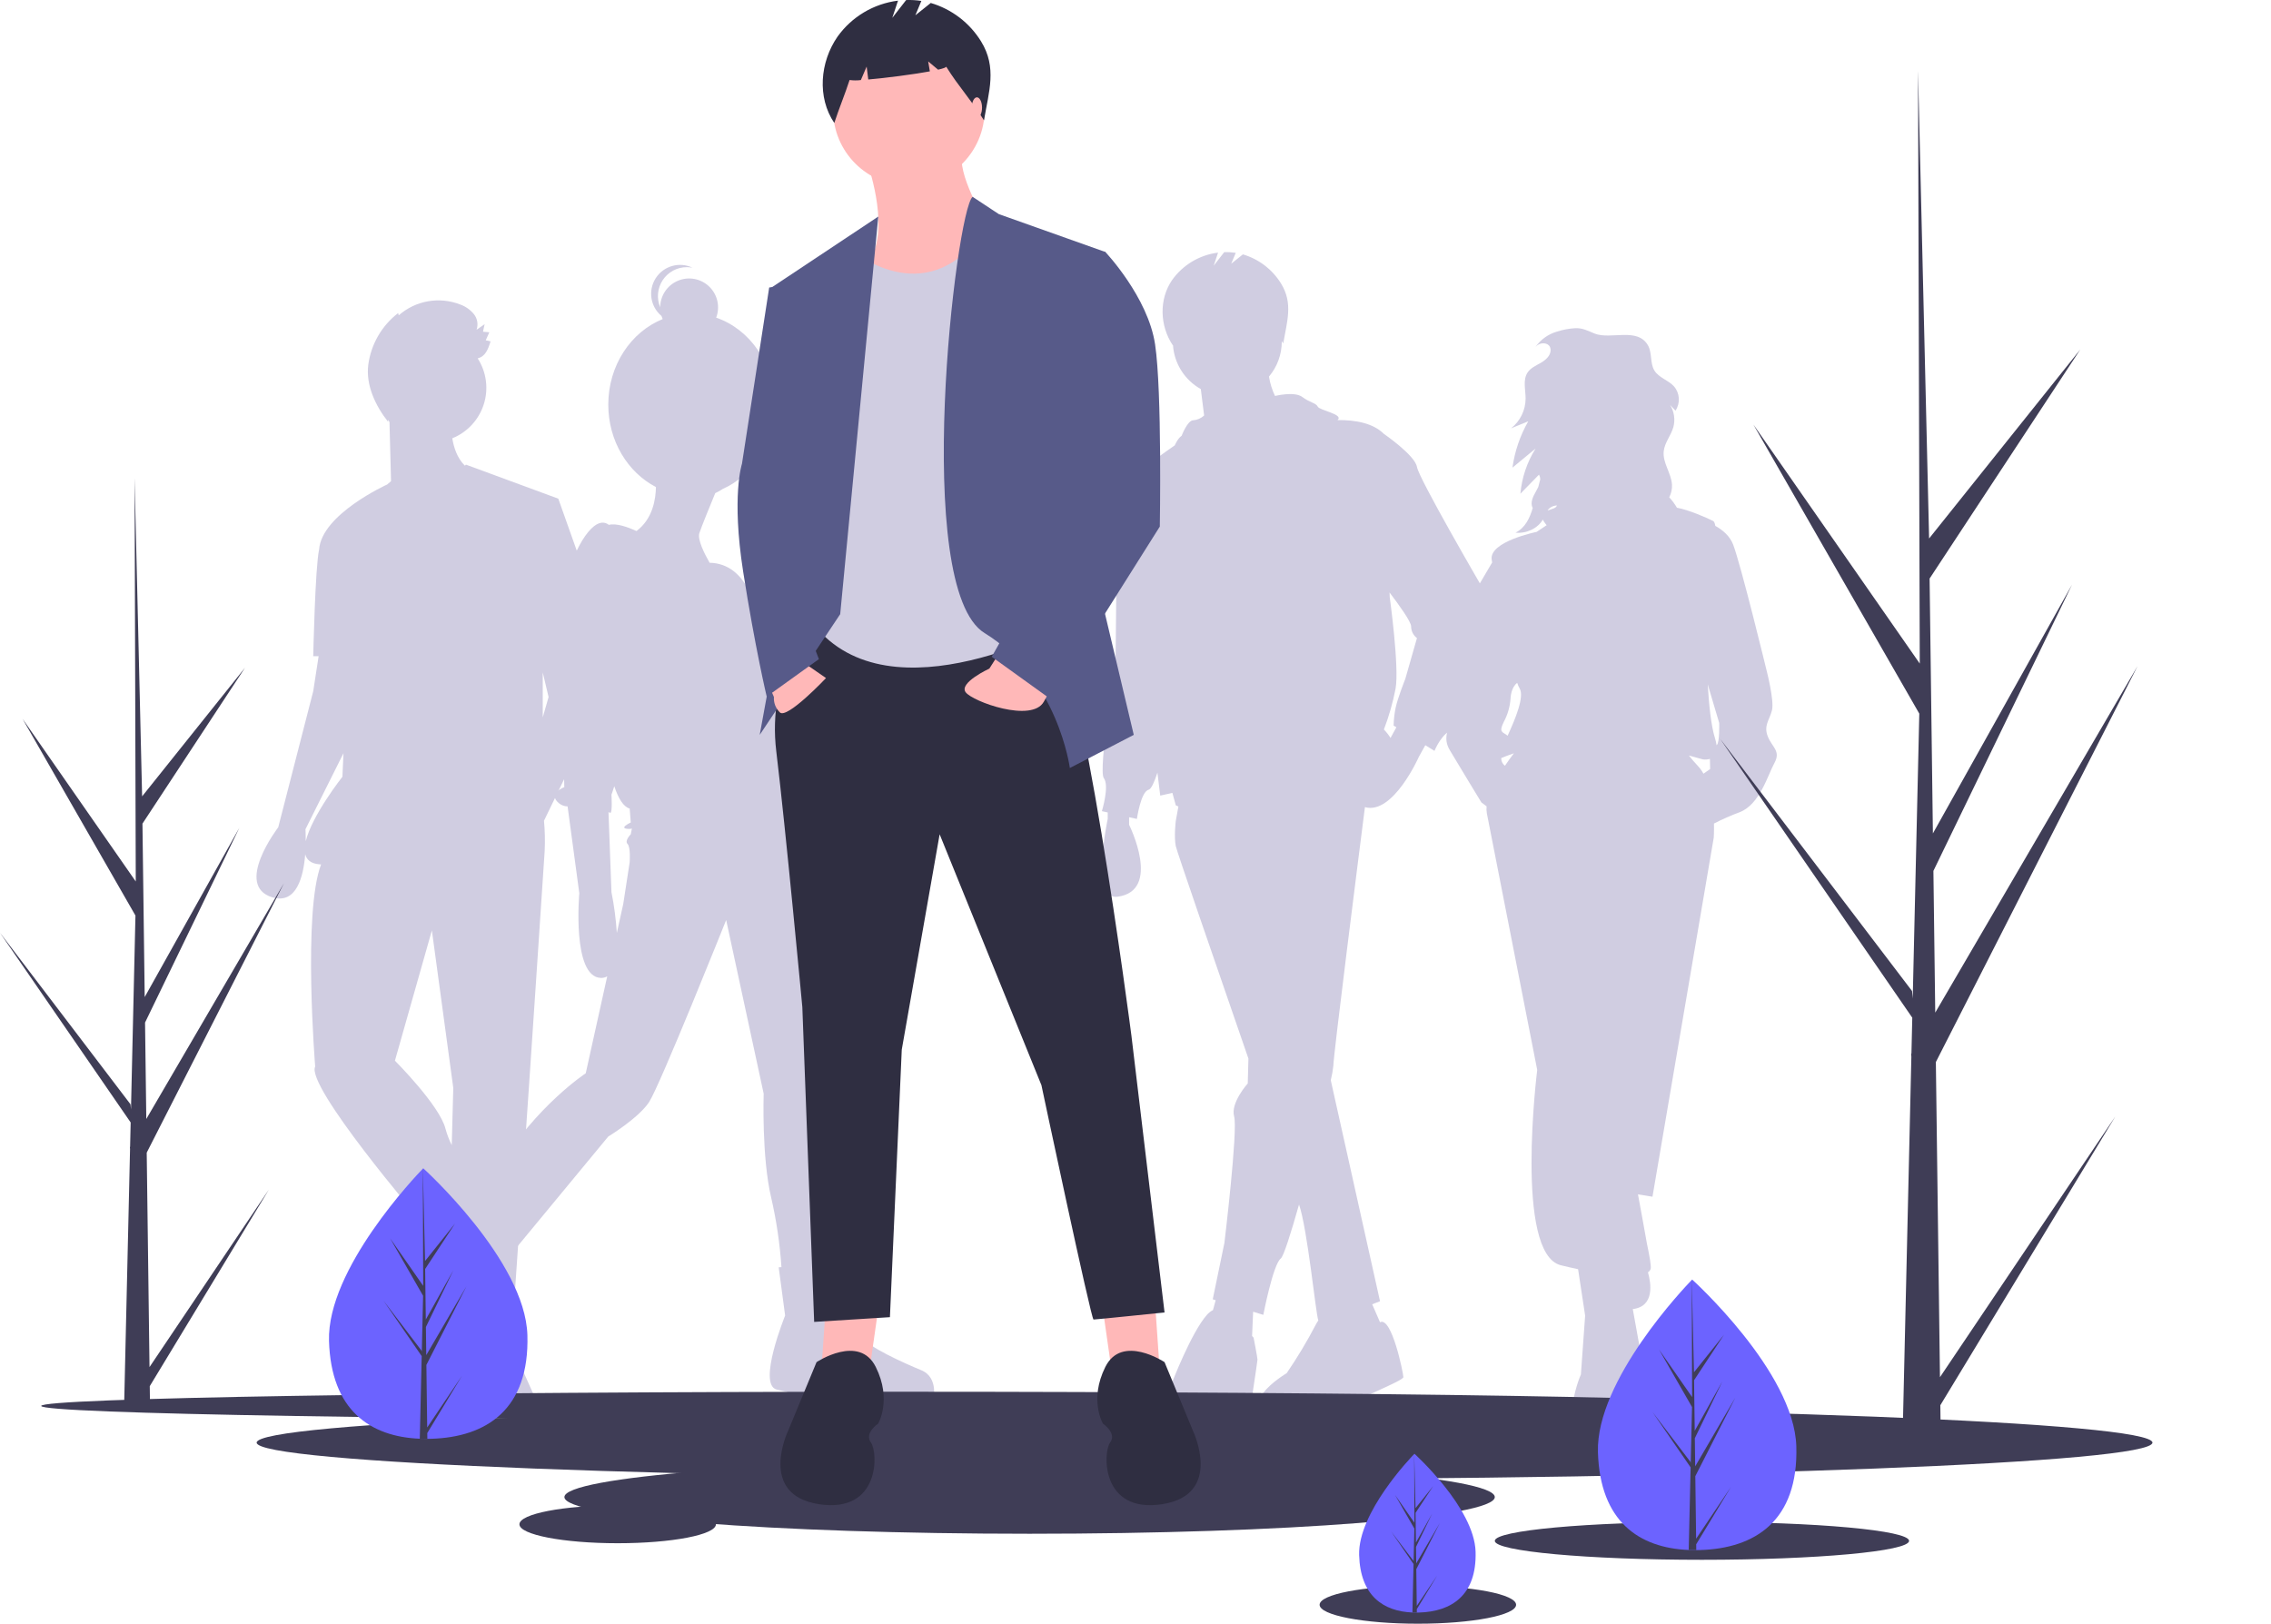
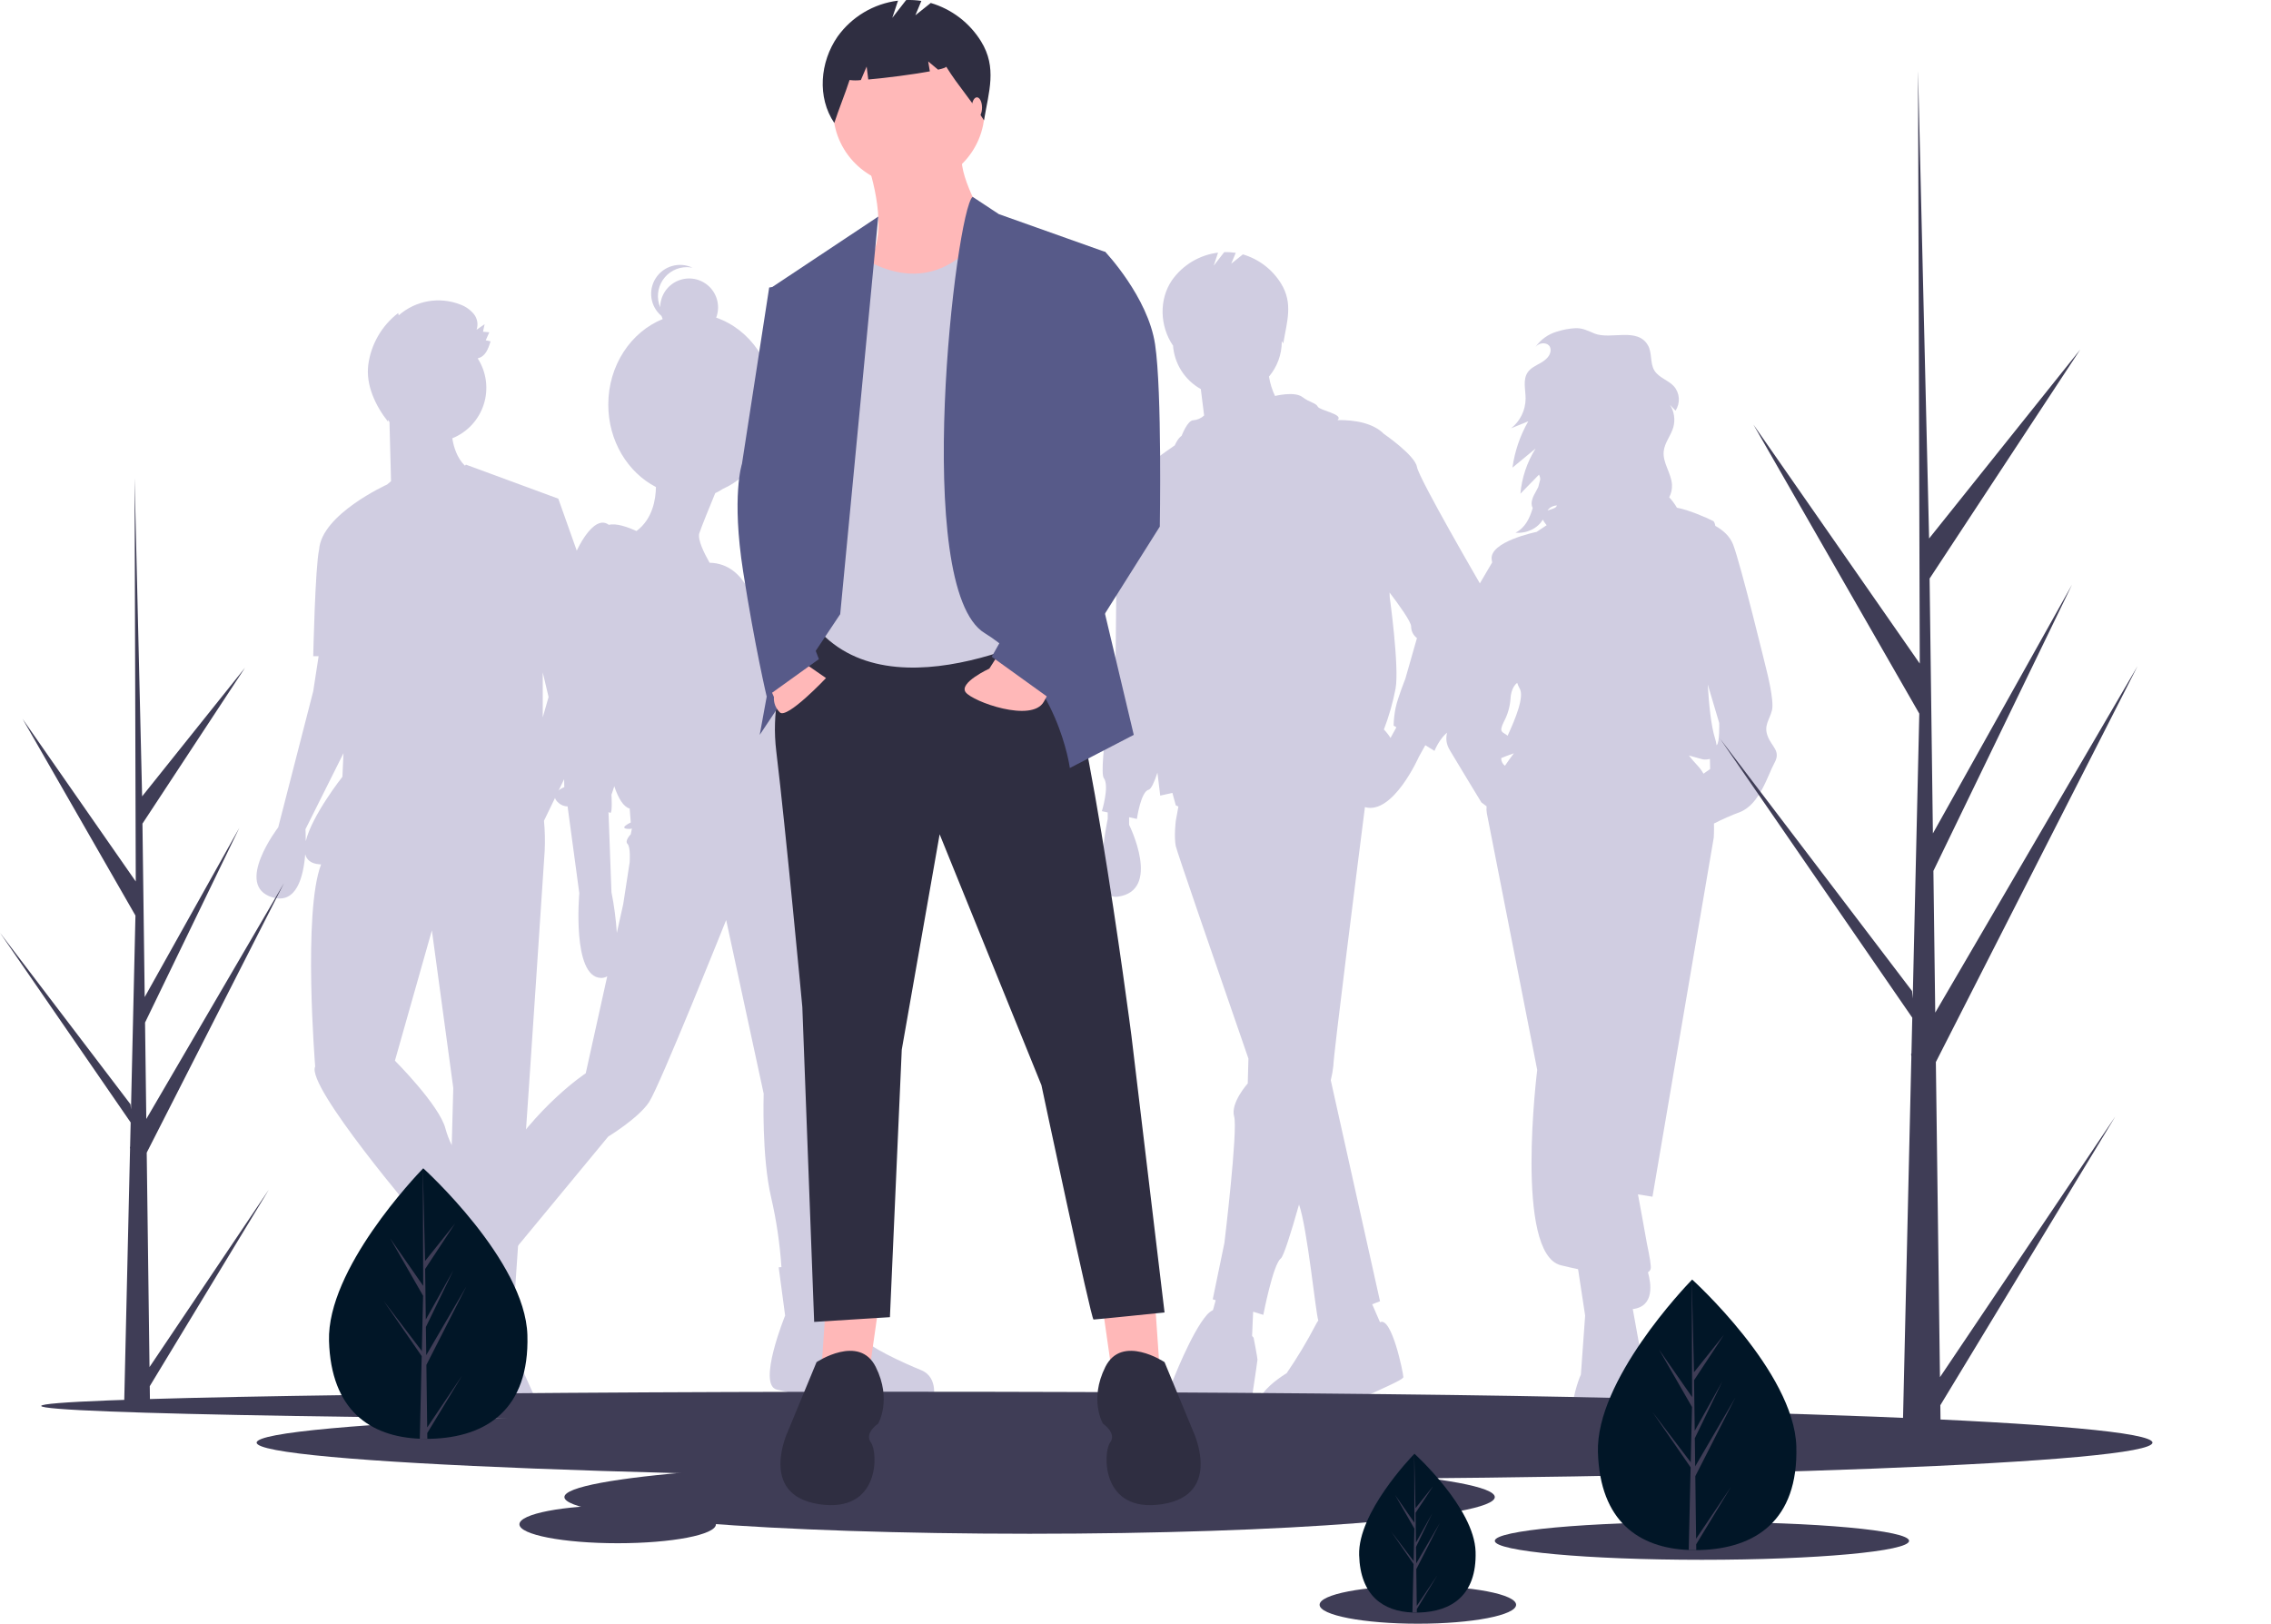
<svg xmlns="http://www.w3.org/2000/svg" id="aea587a3-a3e8-4e0f-8220-a5d1e661ad74" data-name="Layer 1" width="959.282" height="685.955" viewBox="0 0 959.282 685.955">
  <path d="M867.063,418.092c-1.794-4.613.769-6.919,1.794-11.019S866.55,390.16,866.55,390.16s-10.763-44.333-14.094-53.046c-1.41-3.687-4.471-6.223-7.535-7.927-.208-1.131-.508-1.86-.922-2.068-2.968-1.485-10.363-4.71-15.291-5.601a25.003,25.003,0,0,0-3.258-4.406,10.416,10.416,0,0,0,1.161-5.394c-.314-4.835-3.975-9.167-3.499-13.989.361-3.657,3.034-6.66,4.066-10.187a11.979,11.979,0,0,0-1.362-9.447q1.137,1.21,2.274,2.419a8.498,8.498,0,0,0-.634-10.267c-2.4-2.652-6.414-3.646-8.276-6.7-1.913-3.138-.887-7.401-2.696-10.6-4.433-7.836-15.781-2.281-22.578-5.016-2.793-1.124-4.917-2.361-8.059-2.272a31.49,31.49,0,0,0-7.861,1.468,16.609,16.609,0,0,0-9.01,6.458,5.579,5.579,0,0,1,.704-.673c1.647-1.291,4.536-1.183,5.405.72a3.189,3.189,0,0,1,.254,1.52c-.143,2.294-2.147,4.008-4.139,5.156s-4.232,2.109-5.532,4.005c-2.145,3.129-.884,7.329-.883,11.122a16.124,16.124,0,0,1-6.111,12.52l7.231-2.956a54.65,54.65,0,0,0-6.678,19.583l9.777-8.077a42.992,42.992,0,0,0-6.421,19.084l7.848-8.041a3.968,3.968,0,0,1,.518,2.064l-.818,3.156a20.508,20.508,0,0,1-.96,1.832c-1.263,2.168-2.568,4.838-1.387,7.052l.006-.003c-1.243,4.183-3.119,8.368-7.291,10.402,4.628.484,9.457-1.83,11.547-5.512a10.31,10.31,0,0,0,1.228,1.86c.134.168.267.335.4.502l-1.153.769-3.09,2.06s-20.245,4.1-18.963,11.788c.053.316.116.694.187,1.117l-5.825,9.902-8.456,28.701s-4.356,9.225-3.588,13.069,0,5.381,0,12.3-3.331,9.738,0,15.376,13.325,22.038,13.325,22.038l2.195,1.646a10.256,10.256,0,0,0,.111,2.966c2.05,10.25,21.27,108.398,21.27,108.398s-9.738,77.646,9.994,82.515c2.475.611,4.905,1.165,7.266,1.658l2.984,19.612-1.794,24.857s-13.582,30.751,11.275,32.545,13.582-26.651,13.582-26.651a13.51,13.51,0,0,0,1.538-7.944c-.253-2.281-2.387-14.152-4.48-25.569,9.433-1.131,7.668-11.143,6.411-15.545a2.549,2.549,0,0,0,1.143-1.425c.284-1.022-.377-5.043-1.577-10.679-.977-5.602-2.647-14.671-3.786-20.814l6.131.998,25.882-151.705s.171-2.415.093-5.947a96.079,96.079,0,0,1,10.926-4.816c8.457-3.331,11.788-15.632,14.607-20.757S868.856,422.705,867.063,418.092Zm-91.896-96.591a5.482,5.482,0,0,1,2.835-.961c-.219,1.192-2.269,1.54-3.988,2.164A5.074,5.074,0,0,1,775.167,321.501Zm-12.914,76.347c2.076,3.411-1.683,12.654-5.07,19.989-1.941-1.673-3.967-1.145-1.593-5.894a24.108,24.108,0,0,0,2.819-9.738c0-.586.3-4.891,2.825-6.68A13.484,13.484,0,0,0,762.253,397.848Zm-7.777,29.439c1.175-.478,2.954-1.213,5.357-2.03-1.151,1.511-2.465,3.311-3.787,5.276A3.969,3.969,0,0,1,754.475,427.287Zm83.117,3.362c-1.558-1.655-2.817-3.136-3.853-4.461q2.899.763,5.903,1.642a7.025,7.025,0,0,0,2.986-.199c.089,1.772.089,4.299.089,4.299l-2.807,1.943A16.462,16.462,0,0,0,837.593,430.649Zm7.953-8.887c-.03.026-.062.056-.093.083a16.997,16.997,0,0,0-.684-2.984c-1.679-5.297-2.577-14.694-3.054-22.714l4.848,16.307S846.818,420.655,845.545,421.762Z" transform="translate(-120.3589 -107.0223)" fill="#d0cde1" />
  <path d="M746.003,354.406s-26.29-45.187-27.112-50.116S704.924,290.323,704.924,290.323c-4.491-4.491-11.86-5.912-19.615-5.838,2.92-2.416-7.507-4.04-8.318-5.664-.822-1.643-3.286-1.643-6.573-4.108-3.286-2.465-11.489-.411-11.49-.411a30.275,30.275,0,0,1-2.549-8.188,22.907,22.907,0,0,0,5.412-14.816c0-.059-.004-.117-.004-.176.209.325.418.653.628.99,1.539-9.219,4.256-16.882-.922-25.292a28.357,28.357,0,0,0-16.13-12.331l-4.932,3.945,1.917-4.602a26.104,26.104,0,0,0-4.874-.282l-4.437,5.705,1.837-5.51a28.085,28.085,0,0,0-19.375,11.525c-5.648,8.143-5.27,19.463.285,27.67.019-.057.033-.114.052-.171a22.997,22.997,0,0,0,11.754,18.622l1.395,11.162v0a7.651,7.651,0,0,1-4.574,2.018c-2.465,0-4.929,6.573-4.929,6.573s-1.397.705-2.902,4.033c-3.878,2.64-15.709,10.934-20.098,16.73-2.597,1.278-5.386,4.12-4.933,10.457.822,11.502,0,64.905,0,64.905s-7.394,45.187-4.929,48.473-.822,13.967-.822,13.967l2.465.548v2.739s-7.413,34.366,4.108,32.863c18.896-2.465,4.929-30.398,4.929-30.398v-3.195l3.286.73s1.643-11.502,4.929-12.324c1.143-.286,2.485-3.357,3.749-7.238.737,6.055,1.181,9.703,1.181,9.703l5.141-1.142,1.432,5.25a7.086,7.086,0,0,0,1.104.5l-1.104,6.072s-.822,6.573,0,10.681c.414,2.072,15.665,46.353,30.682,89.744l-.283,10.489s-7.394,8.216-5.751,13.967-4.108,53.403-4.108,53.403l-4.929,23.826,1.24.382-1.139,4.175a8.285,8.285,0,0,0-2.566,2.016c-6.573,7.394-14.788,28.755-14.788,28.755s-14.788,22.183,8.216,21.361,24.647-9.037,24.647-9.037,3.286-21.361,3.286-22.183-1.643-9.267-1.643-9.267l-.638-.704.446-10.249,4.3,1.323s4.108-21.361,7.394-23.826c1.149-.861,4.204-10.457,7.693-22.782,3.566,10.268,7.02,45.772,8.14,48.995a11.668,11.668,0,0,0-1.045,1.721,199.636,199.636,0,0,1-12.324,20.539s-26.29,15.61,0,19.718c0,0,14.788.822,22.183-4.108s27.112-12.324,27.112-13.967-4.929-25.798-9.859-23.169h0l-3.302-7.595,3.302-1.278-20.8-93.364a47.141,47.141,0,0,0,1.082-6.047c0-4.302,10.638-88.077,13.345-109.326,11.914,3.375,22.804-21.305,22.804-21.305l2.701-4.862,3.872,2.397s3.286-8.216,8.216-9.037,13.967-44.365,13.967-50.116A26.742,26.742,0,0,0,746.003,354.406ZM707.724,418.776a22.138,22.138,0,0,0-2.8-3.573,101.749,101.749,0,0,0,4.929-17.253c1.643-9.037-2.465-38.614-2.465-38.614l-.072-2.009c4.032,5.293,9.109,12.351,9.109,14.332a6.162,6.162,0,0,0,2.465,4.929l-4.929,17.253s-3.286,8.216-4.108,12.324a41.936,41.936,0,0,0-.822,7.394l1.165.721Z" transform="translate(-120.3589 -107.0223)" fill="#d0cde1" />
  <path d="M369.881,369.613l4.384-.986-18.075-50.938-39.025-14.378s-.149.166-.425.451c-3.329-3.222-4.742-7.896-5.332-11.576A22.997,22.997,0,0,0,322.13,258.413c3.216-.772,4.364-3.689,5.443-7.168a14.393,14.393,0,0,0-2.04-.444q.759-1.701,1.517-3.402-1.333-.12-2.666-.239.341-1.59.682-3.18-1.7,1.174-3.4,2.347a6.946,6.946,0,0,0-1.158-6.632,13.267,13.267,0,0,0-5.687-4.01,25.373,25.373,0,0,0-26.036,4.551l-.246-.957a33.044,33.044,0,0,0-12.621,21.871c-1.088,8.574,3.03,17.303,8.384,24.088-.045-.296-.093-.592-.143-.887q.347.478.717.938l.658,25.007-1.648,1.413c-.003.001-27.653,12.511-28.731,27.452l-.003.011c-1.66,7.274-2.481,45.066-2.481,45.066h2.275l-2.275,14.788L237.883,456.535s-18.896,24.647-2.465,29.577c10.211,3.063,13.124-8.783,13.867-18.193.592,2.332,2.361,3.909,5.851,4.226.275.025.568.046.852.069-7.769,20.078-2.495,85.375-2.495,85.375-4.108,8.216,44.365,64.905,44.365,64.905l2.919-1.557.632,1.263c-1.624.156-2.729.293-2.729.293v25.469s-7.394,25.469,2.465,30.398c2.551,1.276,5.212.348,7.755-1.724-.486,7.86-1.183,19.589-1.183,22.264,0,4.108,10.681,11.502,10.681,11.502s2.465,9.037,22.183,9.037S345.51,695.614,345.51,695.614l-10.681-23.826s-.799.391-3.218-1.578l.866-9.528,4.816.425,6.573-96.125s5.751-85.444,6.573-98.589a91.485,91.485,0,0,0-.297-12.638L374.265,403.954Zm-17.799,31.877-2.465,8.589V391.083ZM249.514,462.416c.02-3.011-.129-5.06-.129-5.06l16.062-32.124-.452,9.941S252.132,451.446,249.514,462.416ZM287.178,555.124l15.61-55.046,9.037,66.548-.648,24.193a38.572,38.572,0,0,1-2.638-6.94C306.074,574.021,287.178,555.124,287.178,555.124Z" transform="translate(-120.3589 -107.0223)" fill="#d0cde1" />
  <path d="M509.508,685.884c-7.698-3.17-22.641-9.962-24.452-13.585-1.811-3.622-10.867-31.697-10.867-31.697l-2.332.17c-.301-12.754-1.585-62.183-3.554-68.092,0,0,9.509-78.337-9.509-109.582l-3.427-13.844c1.125-5.55.98-18.4.257-20.57-.906-2.717,10.415-11.32,7.245-16.754s-11.773-23.999-11.773-23.999.906-11.773-11.321-22.641c0,0-3.573-20.227-19.673-20.528-2.176-3.798-5.223-9.838-4.327-12.527.96-2.879,4.63-11.856,6.702-16.88a21.695,21.695,0,0,0,3.161-1.759c12.804-5.737,21.831-19.528,21.831-35.639,0-17.246-10.34-31.842-24.59-36.736a12.22,12.22,0,1,0-23.646-4.385,12.21,12.21,0,0,1,11.266-16.956,12.272,12.272,0,0,1,2.364.233,12.215,12.215,0,0,0-13.087,20.397,12.116,12.116,0,0,0,.499,1.314c-13.408,5.411-22.973,19.546-22.973,36.133,0,15.386,8.232,28.658,20.125,34.819-.063,5.005-1.305,13.443-8.207,18.585-3.566-1.629-8.514-3.417-11.689-2.606-1.642-1.28-4.119-1.702-7.491,1.669-6.792,6.792-12.679,24.452-12.679,35.32s1.359,73.809,1.359,73.809-7.245,2.717-2.264,6.792a5.873,5.873,0,0,0,3.658,1.359l4.945,36.677s-3.17,35.32,9.056,35.772a4.837,4.837,0,0,0,2.737-.672l-9.076,40.972s-20.829,13.585-37.131,40.301c-8.396,13.761-12.582,22.226-14.673,27.209l-2.987-1.852-10.415,19.924s-23.094,14.037-18.113,24.452,9.509,13.132,9.509,13.132l3.17-1.358,5.886,10.868s15.396,22.188,40.301,10.868a9.101,9.101,0,0,0,0-10.868c-4.075-5.887-14.49-18.566-14.49-18.566l6.792-34.414-1.405-.871,43.065-52.108s12.679-7.698,17.207-14.49,32.603-76.979,32.603-76.979l15.848,73.356s-.906,26.716,3.17,43.923a186.431,186.431,0,0,1,4.332,29.349l-1.162.085,2.717,20.377s-11.773,28.98-3.623,31.244a119.407,119.407,0,0,0,17.66,3.17l.906-3.17s34.867,19.018,47.546,4.981C514.489,699.015,517.206,689.053,509.508,685.884ZM385.436,463.551c1.359,1.358.906,7.698.906,7.698l-2.717,17.66-2.713,12.249a131.573,131.573,0,0,0-2.268-17.23l-1.253-33.843a2.615,2.615,0,0,0,.801.334c.906,0,.453-7.698.453-7.698s.529-1.375,1.188-3.544c1.76,5.27,3.91,8.709,6.51,9.431l.453,5.887s-5.887,2.717-.453,2.717a4.277,4.277,0,0,0,.933-.139l-.48,2.403S384.078,462.192,385.436,463.551Z" transform="translate(-120.3589 -107.0223)" fill="#d0cde1" />
  <ellipse cx="381.409" cy="593.955" rx="364" ry="6" fill="#3f3d56" />
  <ellipse cx="508.807" cy="609.455" rx="400.398" ry="15.5" fill="#3f3d56" />
  <ellipse cx="434.909" cy="632.455" rx="196.5" ry="15.5" fill="#3f3d56" />
  <ellipse cx="718.909" cy="650.955" rx="87.5" ry="8" fill="#3f3d56" />
  <ellipse cx="598.909" cy="677.955" rx="41.5" ry="8" fill="#3f3d56" />
  <ellipse cx="260.909" cy="643.955" rx="41.5" ry="8" fill="#3f3d56" />
  <polygon points="465.909 553.455 469.909 581.455 489.909 579.455 487.909 550.455 465.909 553.455" fill="#ffb8b8" />
  <polygon points="370.909 553.455 366.909 581.455 346.909 579.455 348.909 550.455 370.909 553.455" fill="#ffb8b8" />
  <path d="M462.268,370.478s-18,21-14,54,11,108,11,108l5,133,32-2,5-113,16-91,43,106s21,99,22,99,30-3,30-3l-14-117s-22-170-35-173S462.268,370.478,462.268,370.478Z" transform="translate(-120.3589 -107.0223)" fill="#2f2e41" />
  <path d="M612.268,682.478s-18-12-25,2-1,24-1,24,6,4,3,8-4,30,22,26,13-31,13-31Z" transform="translate(-120.3589 -107.0223)" fill="#2f2e41" />
  <path d="M465.268,682.478s18-12,25,2,1,24,1,24-6,4-3,8,4,30-22,26-13-31-13-31Z" transform="translate(-120.3589 -107.0223)" fill="#2f2e41" />
  <path d="M486.768,175.978s9,25,2,39,11,30,11,30,47-24,41-36-16-28-14-38Z" transform="translate(-120.3589 -107.0223)" fill="#ffb8b8" />
  <circle cx="383.909" cy="46.455" r="32" fill="#ffb8b8" />
  <path d="M481.268,213.478s32.108,26.718,56.054-11.141l24.946,14.141,13,152s-73,42-108,6l5-141Z" transform="translate(-120.3589 -107.0223)" fill="#d0cde1" />
  <polygon points="370.992 91.488 325.909 121.455 341.909 195.455 320.909 310.455 354.909 259.455 370.992 91.488" fill="#575a89" />
  <path d="M531.195,190.169l11.073,7.308,45,16-7,124,19,80-27,14s-5-38-36-57S524.122,195.861,531.195,190.169Z" transform="translate(-120.3589 -107.0223)" fill="#575a89" />
  <path d="M456.268,384.478l13,9s-16.5,17.5-19.5,14.5a8.2,8.2,0,0,1-2.5-6.5l-3-7Z" transform="translate(-120.3589 -107.0223)" fill="#ffb8b8" />
  <path d="M542.688,382.532l-4.42,6.945s-13,6-10,10,28,13,33,4l5-9Z" transform="translate(-120.3589 -107.0223)" fill="#ffb8b8" />
  <path d="M452.268,227.478l-7,1-11.5,74.5s-4.5,13.5.5,45.5,9.951,52.838,9.951,52.838l22.049-15.838-10-26,13-95Z" transform="translate(-120.3589 -107.0223)" fill="#575a89" />
  <path d="M571.268,211.478l16,2s18,19,21,39,2,77,2,77l-46,73-25-18,35-62-17-74Z" transform="translate(-120.3589 -107.0223)" fill="#575a89" />
  <path d="M534.783,124.535a37.384,37.384,0,0,0-21.265-16.257l-6.502,5.201,2.528-6.067a34.414,34.414,0,0,0-6.426-.371l-5.85,7.521,2.421-7.264a37.026,37.026,0,0,0-25.543,15.193c-7.445,10.736-8.702,25.665-1.379,36.485,2.01-6.178,4.45-11.974,6.46-18.152a18.285,18.285,0,0,0,4.763.023l2.446-5.707.683,5.465c7.58-.66,18.824-2.11,26.011-3.439l-.699-4.193,4.181,3.484c2.202-.507,3.509-.967,3.401-1.318,5.345,8.616,10.641,14.12,15.985,22.736C538.028,145.725,541.609,135.622,534.783,124.535Z" transform="translate(-120.3589 -107.0223)" fill="#2f2e41" />
  <ellipse cx="412.652" cy="45.45" rx="2.166" ry="4.332" fill="#ffb8b8" />
-   <path d="M879.136,718.058c.922,31.558-17.518,43.124-40.658,43.799q-.806.024-1.605.029-1.61.012-3.188-.054c-20.929-.869-37.495-11.978-38.352-41.327-.887-30.373,36.812-69.836,39.64-72.755l.005-.003c.107-.111.162-.167.162-.167S878.214,686.502,879.136,718.058Z" transform="translate(-120.3589 -107.0223)" fill="#6c63ff" />
+   <path d="M879.136,718.058c.922,31.558-17.518,43.124-40.658,43.799q-.806.024-1.605.029-1.61.012-3.188-.054c-20.929-.869-37.495-11.978-38.352-41.327-.887-30.373,36.812-69.836,39.64-72.755l.005-.003c.107-.111.162-.167.162-.167S878.214,686.502,879.136,718.058Z" transform="translate(-120.3589 -107.0223)" fill="#011627" />
  <path d="M836.811,757.075l14.7-21.86-14.67,24.212.031,2.46q-1.61.012-3.188-.054l.729-31.619-.02-.244.027-.047.07-2.988L818.391,703.562l16.079,21.136.057.632.551-23.89-13.904-24.232,13.944,20.035-.146-49.493 0-.165.005.162.923,39.007L848.573,670.91l-12.631,19.205.277,21.369,11.661-20.855-11.618,23.997.154,11.882,16.958-29.051-16.907,33.196Z" transform="translate(-120.3589 -107.0223)" fill="#3f3d56" />
-   <path d="M343.136,671.058c.922,31.558-17.518,43.124-40.658,43.799q-.806.024-1.605.029-1.61.012-3.188-.054c-20.929-.869-37.495-11.978-38.352-41.327-.887-30.373,36.812-69.836,39.64-72.755l.005-.003c.107-.111.162-.167.162-.167S342.214,639.502,343.136,671.058Z" transform="translate(-120.3589 -107.0223)" fill="#6c63ff" />
+   <path d="M343.136,671.058c.922,31.558-17.518,43.124-40.658,43.799q-.806.024-1.605.029-1.61.012-3.188-.054c-20.929-.869-37.495-11.978-38.352-41.327-.887-30.373,36.812-69.836,39.64-72.755l.005-.003c.107-.111.162-.167.162-.167S342.214,639.502,343.136,671.058Z" transform="translate(-120.3589 -107.0223)" fill="#011627" />
  <path d="M300.811,710.075l14.7-21.86-14.67,24.212.031,2.46q-1.61.012-3.188-.054l.729-31.619-.02-.244.027-.047.07-2.988L282.392,656.562l16.079,21.136.057.632.551-23.89-13.904-24.232,13.944,20.035-.146-49.493 0-.165.005.162.923,39.007L312.573,623.91l-12.631,19.205.277,21.369,11.661-20.855-11.618,23.997.154,11.882,16.958-29.051-16.907,33.196Z" transform="translate(-120.3589 -107.0223)" fill="#3f3d56" />
-   <path d="M743.654,762.549c.541,18.524-10.282,25.313-23.866,25.709q-.473.014-.942.017-.945.007-1.871-.031c-12.285-.51-22.008-7.031-22.512-24.258-.521-17.828,21.608-40.992,23.268-42.706l.003-.002c.063-.065.095-.098.095-.098S743.113,744.026,743.654,762.549Z" transform="translate(-120.3589 -107.0223)" fill="#6c63ff" />
+   <path d="M743.654,762.549c.541,18.524-10.282,25.313-23.866,25.709q-.473.014-.942.017-.945.007-1.871-.031c-12.285-.51-22.008-7.031-22.512-24.258-.521-17.828,21.608-40.992,23.268-42.706l.003-.002c.063-.065.095-.098.095-.098S743.113,744.026,743.654,762.549Z" transform="translate(-120.3589 -107.0223)" fill="#011627" />
  <path d="M718.81,785.451l8.628-12.831-8.611,14.212.018,1.444q-.945.007-1.871-.031l.428-18.56-.012-.143.016-.028.041-1.754-9.449-13.719,9.438,12.406.034.371.323-14.023-8.162-14.224,8.185,11.76-.085-29.051 0-.097.003.095.542,22.896,7.438-9.3-7.414,11.273.162,12.543,6.845-12.241-6.82,14.085.09,6.974,9.954-17.052L718.608,769.941Z" transform="translate(-120.3589 -107.0223)" fill="#3f3d56" />
  <path d="M1079.553,158.209c.029-.091.059-.184.088-.275-.012.04-.028.079-.04.119Z" transform="translate(-120.3589 -107.0223)" fill="#2f2e41" />
  <path d="M939.811,688.831l74.068-110.146-73.916,121.996.155,12.394q-8.111.062-16.064-.27l3.674-159.32-.101-1.229.136-.237.352-15.055L847,419.196,928.017,525.696l.287,3.182,2.775-120.372L861.019,286.408l70.259,100.951-.733-249.38.002-.83.024.816,4.651,196.545L999.073,254.674l-63.642,96.769,1.394,107.67,58.756-105.082L937.04,474.942l.776,59.87,85.447-146.378L938.076,555.698Z" transform="translate(-120.3589 -107.0223)" fill="#3f3d56" />
  <path d="M183.514,684.561l50.401-74.951-50.298,83.015.105,8.434q-5.519.042-10.931-.184L175.291,592.462l-.068-.836.092-.162.239-10.244-55.195-80.137,55.13,72.47.196,2.165,1.888-81.91-47.674-83.084,47.809,68.694-.499-169.696.001-.565.016.555,3.165,133.743,43.449-54.327-43.307,65.848.948,73.266,39.982-71.505-39.835,82.277.528,40.74,58.144-99.606L182.333,593.968Z" transform="translate(-120.3589 -107.0223)" fill="#3f3d56" />
</svg>
